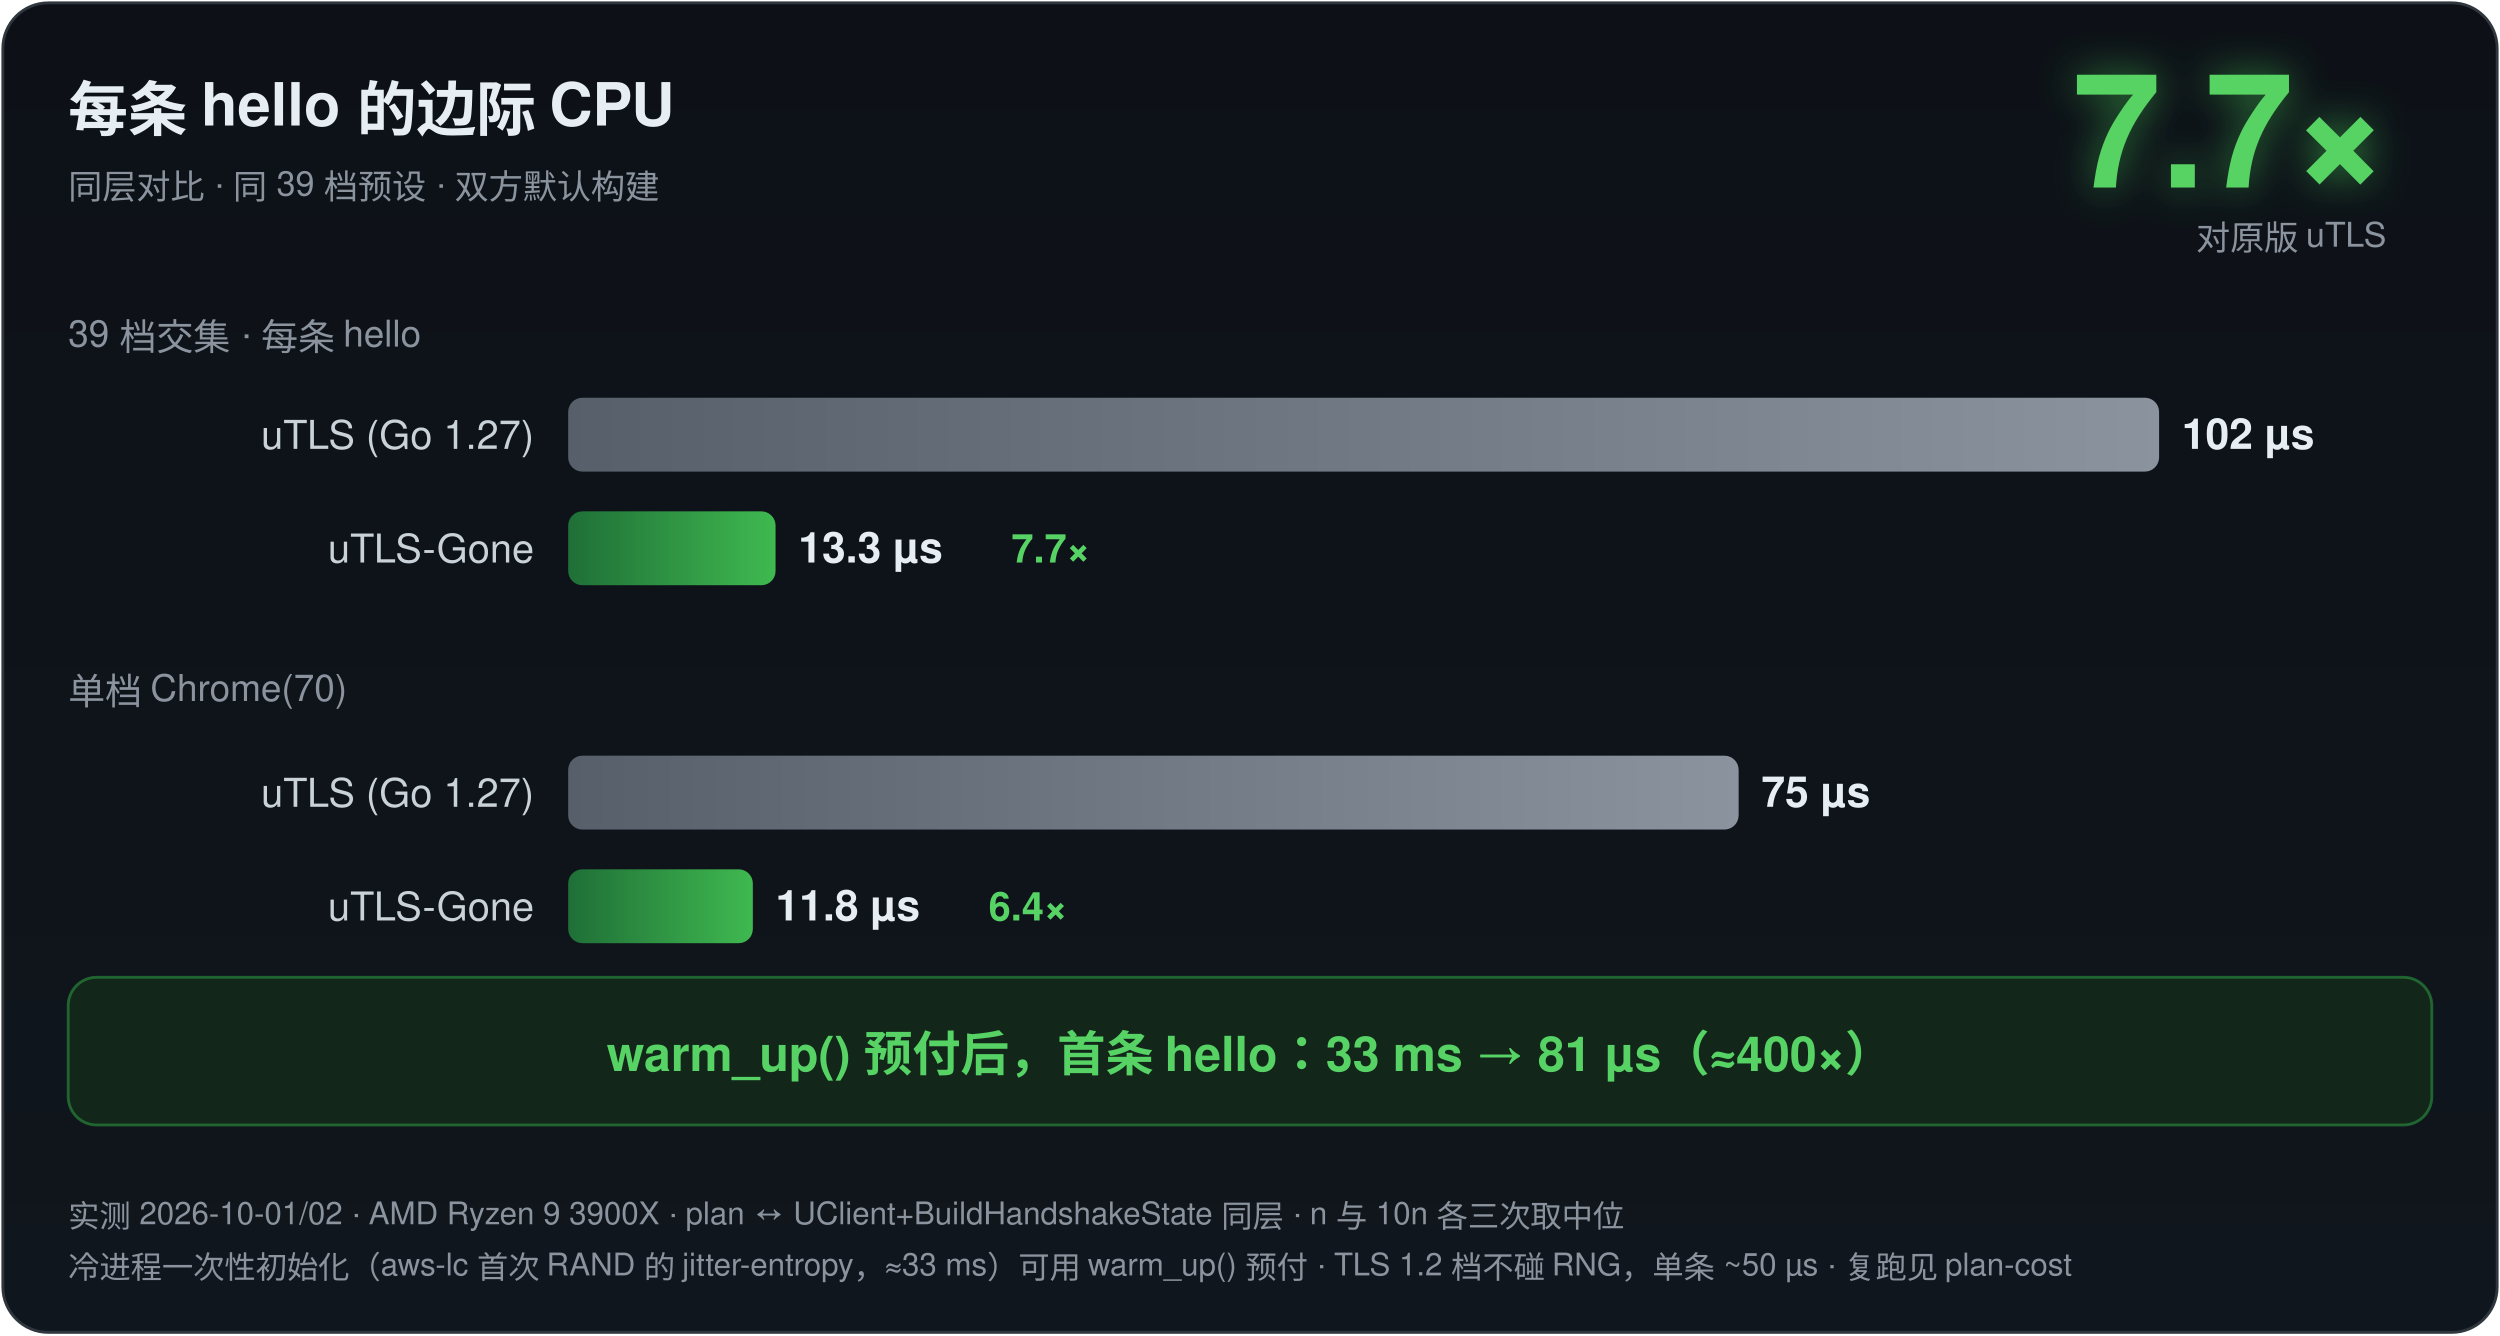
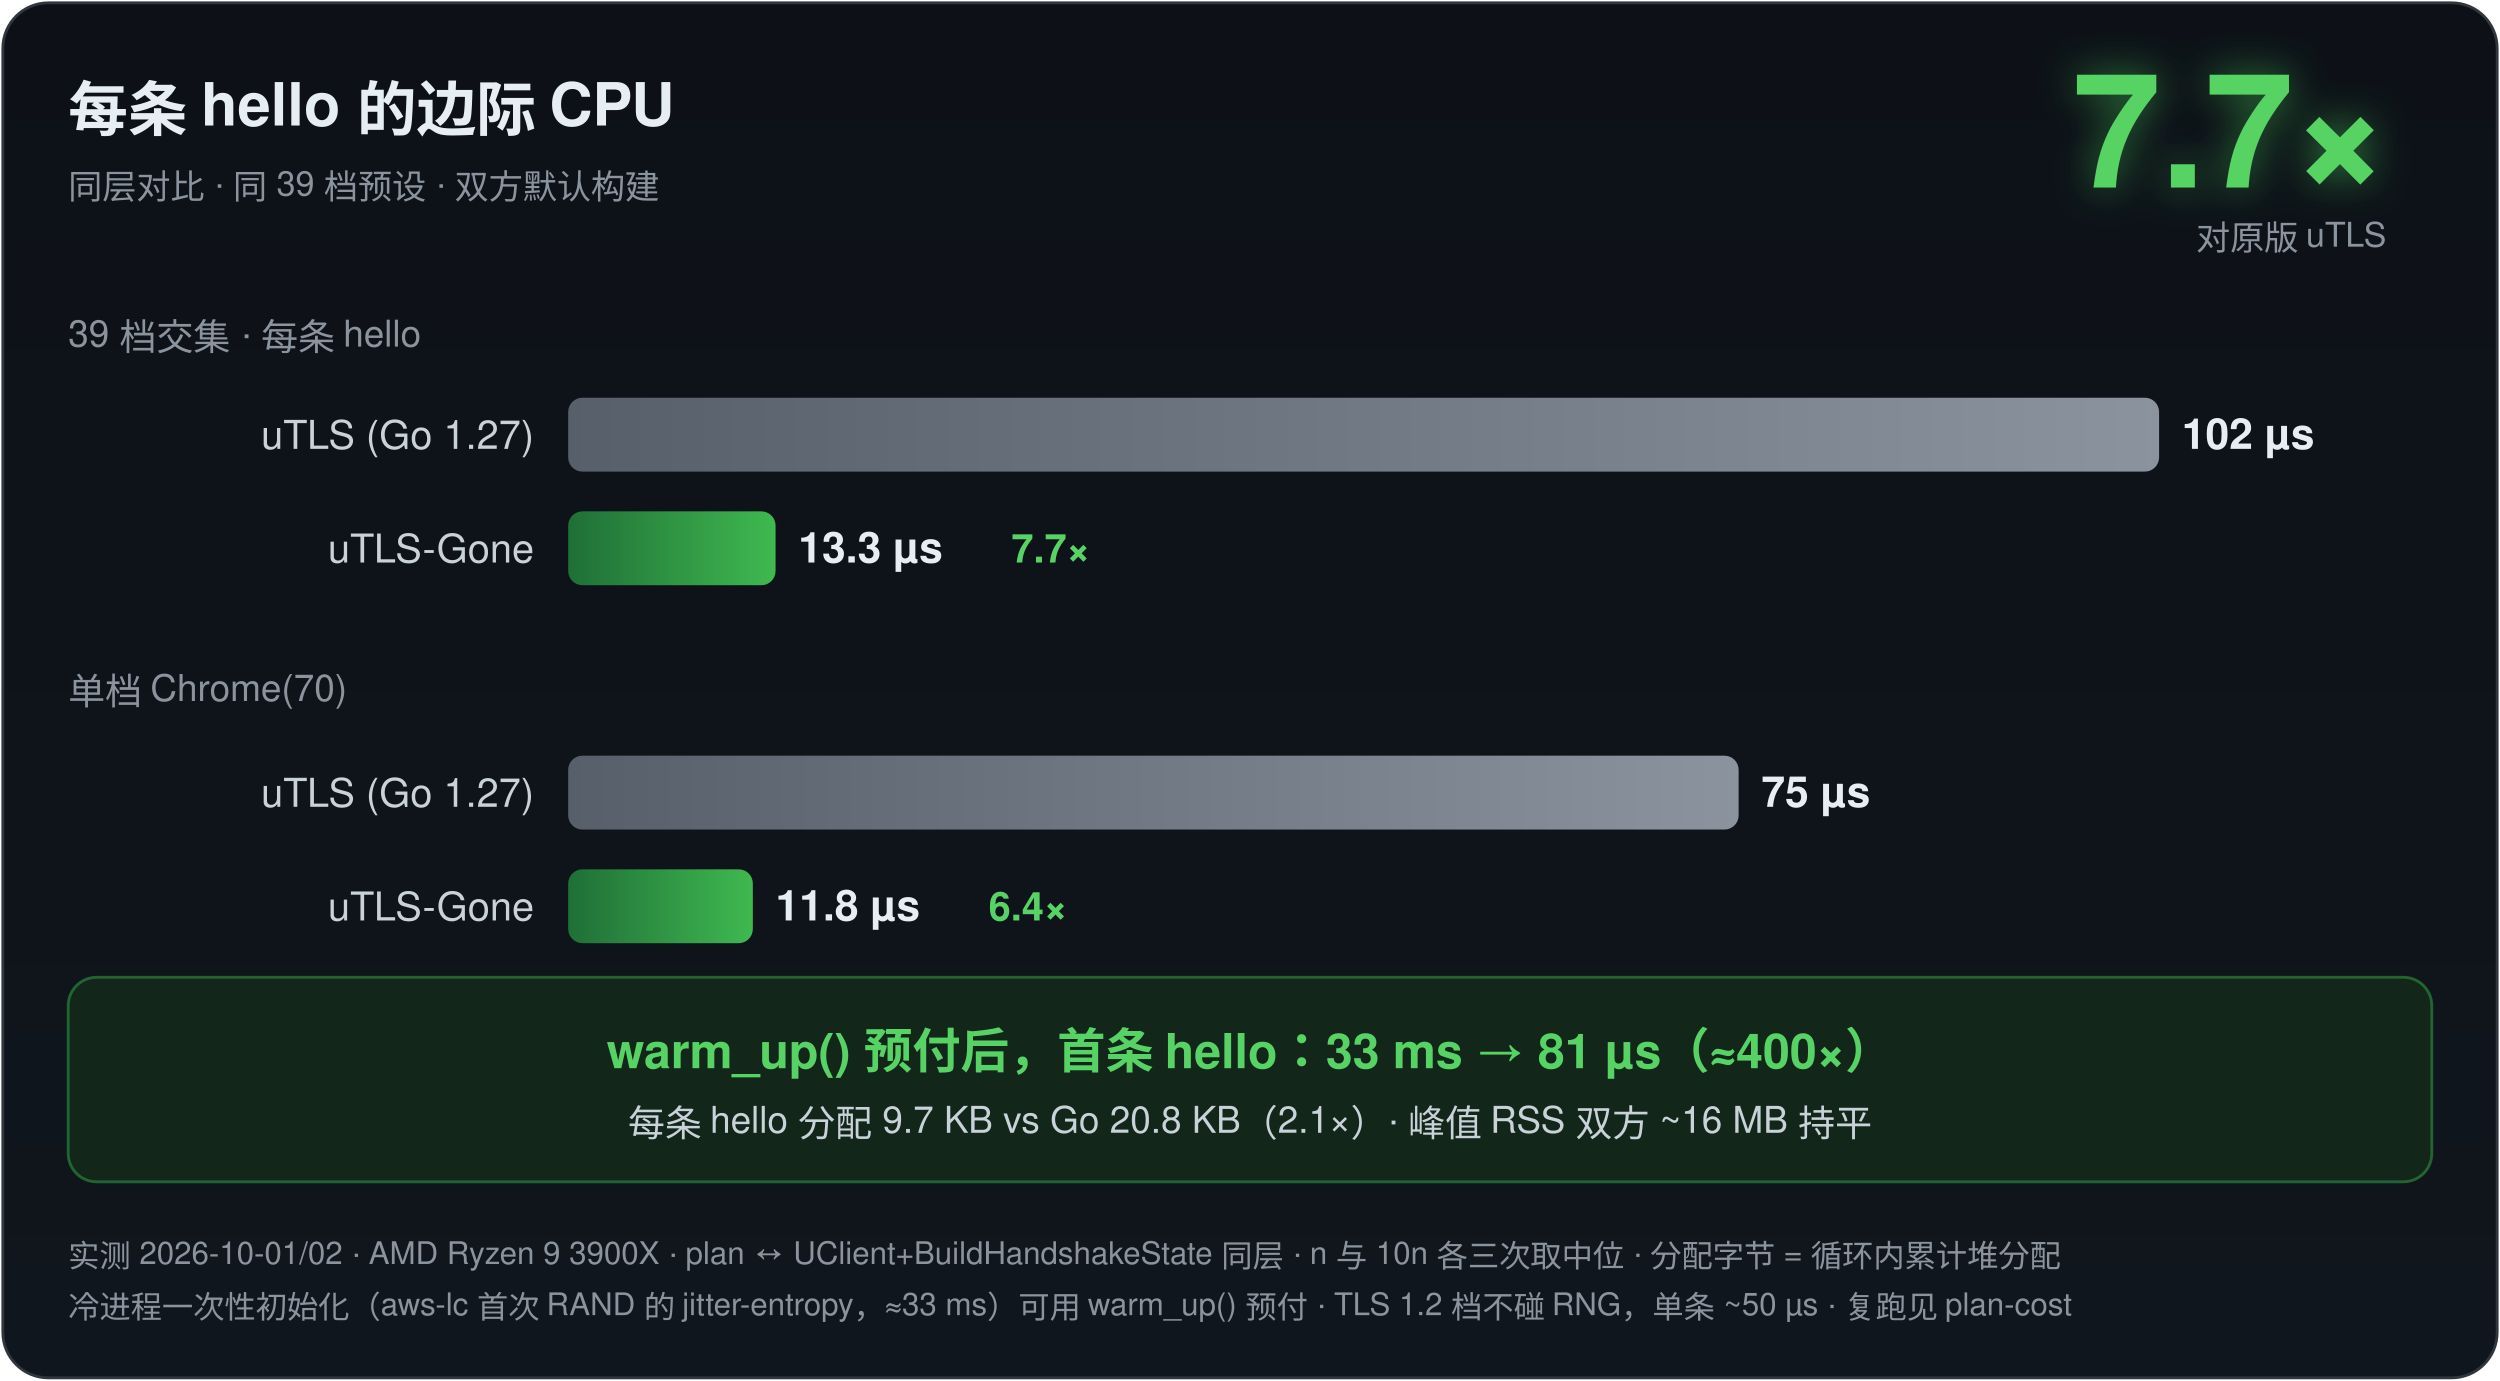
- <svg xmlns="http://www.w3.org/2000/svg" width="880" height="470" viewBox="0 0 880 470" role="img" aria-label="每条 hello 的边际 CPU：uTLS-Gone 13.3 微秒，uTLS（Go）102 微秒，7.7 倍">
+ <svg xmlns="http://www.w3.org/2000/svg" width="880" height="486" viewBox="0 0 880 486" role="img" aria-label="每条 hello 的边际 CPU：uTLS-Gone 13.3 微秒，uTLS（Go）102 微秒，7.7 倍；每条分配 9.7 KB vs 20.8 KB；RSS 持平">
  <defs>
    <linearGradient id="bg" x1="0" y1="0" x2="0" y2="1">
      <stop offset="0" stop-color="#0d1117" />
      <stop offset="1" stop-color="#10161d" />
    </linearGradient>
    <linearGradient id="gGo" x1="0" y1="0" x2="1" y2="0">
      <stop offset="0" stop-color="#57606a" />
      <stop offset="1" stop-color="#8b949e" />
    </linearGradient>
    <linearGradient id="gRs" x1="0" y1="0" x2="1" y2="0">
      <stop offset="0" stop-color="#1f6f37" />
      <stop offset="1" stop-color="#3fb950" />
    </linearGradient>
    <filter id="glow" x="-40%" y="-60%" width="180%" height="240%">
      <feDropShadow dx="0" dy="0" stdDeviation="7" flood-color="#3fb950" flood-opacity="0.65" />
    </filter>
  </defs>
-   <rect x="1" y="1" width="878" height="468" rx="16" fill="url(#bg)" stroke="#30363d" stroke-width="1" />
+   <rect x="1" y="1" width="878" height="484" rx="16" fill="url(#bg)" stroke="#30363d" stroke-width="1" />
  <text x="24" y="46" font-family="'Segoe UI', system-ui, -apple-system, Helvetica, Arial, sans-serif" font-size="21" font-weight="600" fill="#e6edf3">每条 hello 的边际 CPU</text>
  <text x="24" y="70" font-family="'Segoe UI', system-ui, -apple-system, Helvetica, Arial, sans-serif" font-size="12" fill="#8b949e">同层对比 · 同 39 档预设 · 双方默认构建</text>
  <text x="840" y="66" text-anchor="end" font-family="'Segoe UI', system-ui, -apple-system, Helvetica, Arial, sans-serif" font-size="56" font-weight="700" fill="#56d364" filter="url(#glow)">7.7×</text>
  <text x="840" y="88" text-anchor="end" font-family="'Segoe UI', system-ui, -apple-system, Helvetica, Arial, sans-serif" font-size="12" fill="#8b949e">对原版 uTLS</text>
  <text x="24" y="122" font-family="'Segoe UI', system-ui, -apple-system, Helvetica, Arial, sans-serif" font-size="13" fill="#8b949e">39 档交集 · 每条 hello</text>
  <text x="188" y="158" text-anchor="end" font-family="'Segoe UI', system-ui, -apple-system, Helvetica, Arial, sans-serif" font-size="14" fill="#c9d1d9">uTLS (Go 1.27)</text>
  <rect x="200" y="140" width="560" height="26" rx="5" fill="url(#gGo)" />
  <text x="768" y="158" font-family="'Segoe UI', system-ui, -apple-system, Helvetica, Arial, sans-serif" font-size="15" font-weight="600" fill="#e6edf3">102 µs</text>
  <text x="188" y="198" text-anchor="end" font-family="'Segoe UI', system-ui, -apple-system, Helvetica, Arial, sans-serif" font-size="14" fill="#c9d1d9">uTLS-Gone</text>
  <rect x="200" y="180" width="73" height="26" rx="5" fill="url(#gRs)" />
  <text x="281" y="198" font-family="'Segoe UI', system-ui, -apple-system, Helvetica, Arial, sans-serif" font-size="15" font-weight="600" fill="#e6edf3">13.3 µs</text>
  <text x="356" y="198" font-family="'Segoe UI', system-ui, -apple-system, Helvetica, Arial, sans-serif" font-size="14" font-weight="700" fill="#56d364">7.7×</text>
  <text x="24" y="248" font-family="'Segoe UI', system-ui, -apple-system, Helvetica, Arial, sans-serif" font-size="13" fill="#8b949e">单档 Chrome(70)</text>
  <text x="188" y="284" text-anchor="end" font-family="'Segoe UI', system-ui, -apple-system, Helvetica, Arial, sans-serif" font-size="14" fill="#c9d1d9">uTLS (Go 1.27)</text>
  <rect x="200" y="266" width="412" height="26" rx="5" fill="url(#gGo)" />
  <text x="620" y="284" font-family="'Segoe UI', system-ui, -apple-system, Helvetica, Arial, sans-serif" font-size="15" font-weight="600" fill="#e6edf3">75 µs</text>
  <text x="188" y="324" text-anchor="end" font-family="'Segoe UI', system-ui, -apple-system, Helvetica, Arial, sans-serif" font-size="14" fill="#c9d1d9">uTLS-Gone</text>
  <rect x="200" y="306" width="65" height="26" rx="5" fill="url(#gRs)" />
  <text x="273" y="324" font-family="'Segoe UI', system-ui, -apple-system, Helvetica, Arial, sans-serif" font-size="15" font-weight="600" fill="#e6edf3">11.8 µs</text>
  <text x="348" y="324" font-family="'Segoe UI', system-ui, -apple-system, Helvetica, Arial, sans-serif" font-size="14" font-weight="700" fill="#56d364">6.4×</text>
-   <rect x="24" y="344" width="832" height="52" rx="10" fill="#12261a" stroke="#2ea043" stroke-opacity="0.55" />
-   <text x="440" y="377" text-anchor="middle" font-family="'Segoe UI', system-ui, -apple-system, Helvetica, Arial, sans-serif" font-size="17" font-weight="700" fill="#56d364">warm_up() 预付后，首条 hello：33 ms → 81 µs（≈400×）</text>
-   <text x="24" y="432" font-family="'Segoe UI', system-ui, -apple-system, Helvetica, Arial, sans-serif" font-size="11" fill="#8b949e">实测 2026-10-01/02 · AMD Ryzen 9 3900X · plan ↔ UClient+BuildHandshakeState 同层 · n 与 10n 各三次取中位</text>
-   <text x="24" y="450" font-family="'Segoe UI', system-ui, -apple-system, Helvetica, Arial, sans-serif" font-size="11" fill="#8b949e">冷进程一次性初始化（aws-lc 首次 RAND 的 jitter-entropy，≈33 ms）可用 warm_up() 预付 · TLS 1.2 档不碰 RNG，单条 ~50 µs · 复跑见 plan-cost</text>
+   <rect x="24" y="344" width="832" height="72" rx="10" fill="#12261a" stroke="#2ea043" stroke-opacity="0.55" />
+   <text x="440" y="376" text-anchor="middle" font-family="'Segoe UI', system-ui, -apple-system, Helvetica, Arial, sans-serif" font-size="17" font-weight="700" fill="#56d364">warm_up() 预付后，首条 hello：33 ms → 81 µs（≈400×）</text>
+   <text x="440" y="400" text-anchor="middle" font-family="'Segoe UI', system-ui, -apple-system, Helvetica, Arial, sans-serif" font-size="13" fill="#c9d1d9">每条 hello 分配 9.7 KB vs Go 20.8 KB（2.1×）· 峰值 RSS 双方 ~16 MB 持平</text>
+   <text x="24" y="446" font-family="'Segoe UI', system-ui, -apple-system, Helvetica, Arial, sans-serif" font-size="11" fill="#8b949e">实测 2026-10-01/02 · AMD Ryzen 9 3900X · plan ↔ UClient+BuildHandshakeState 同层 · n 与 10n 各三次取中位 · 分配字节 = 循环内累计堆分配</text>
+   <text x="24" y="464" font-family="'Segoe UI', system-ui, -apple-system, Helvetica, Arial, sans-serif" font-size="11" fill="#8b949e">冷进程一次性初始化（aws-lc 首次 RAND 的 jitter-entropy，≈33 ms）可用 warm_up() 预付 · TLS 1.2 档不碰 RNG，单条 ~50 µs · 复跑见 plan-cost</text>
</svg>
